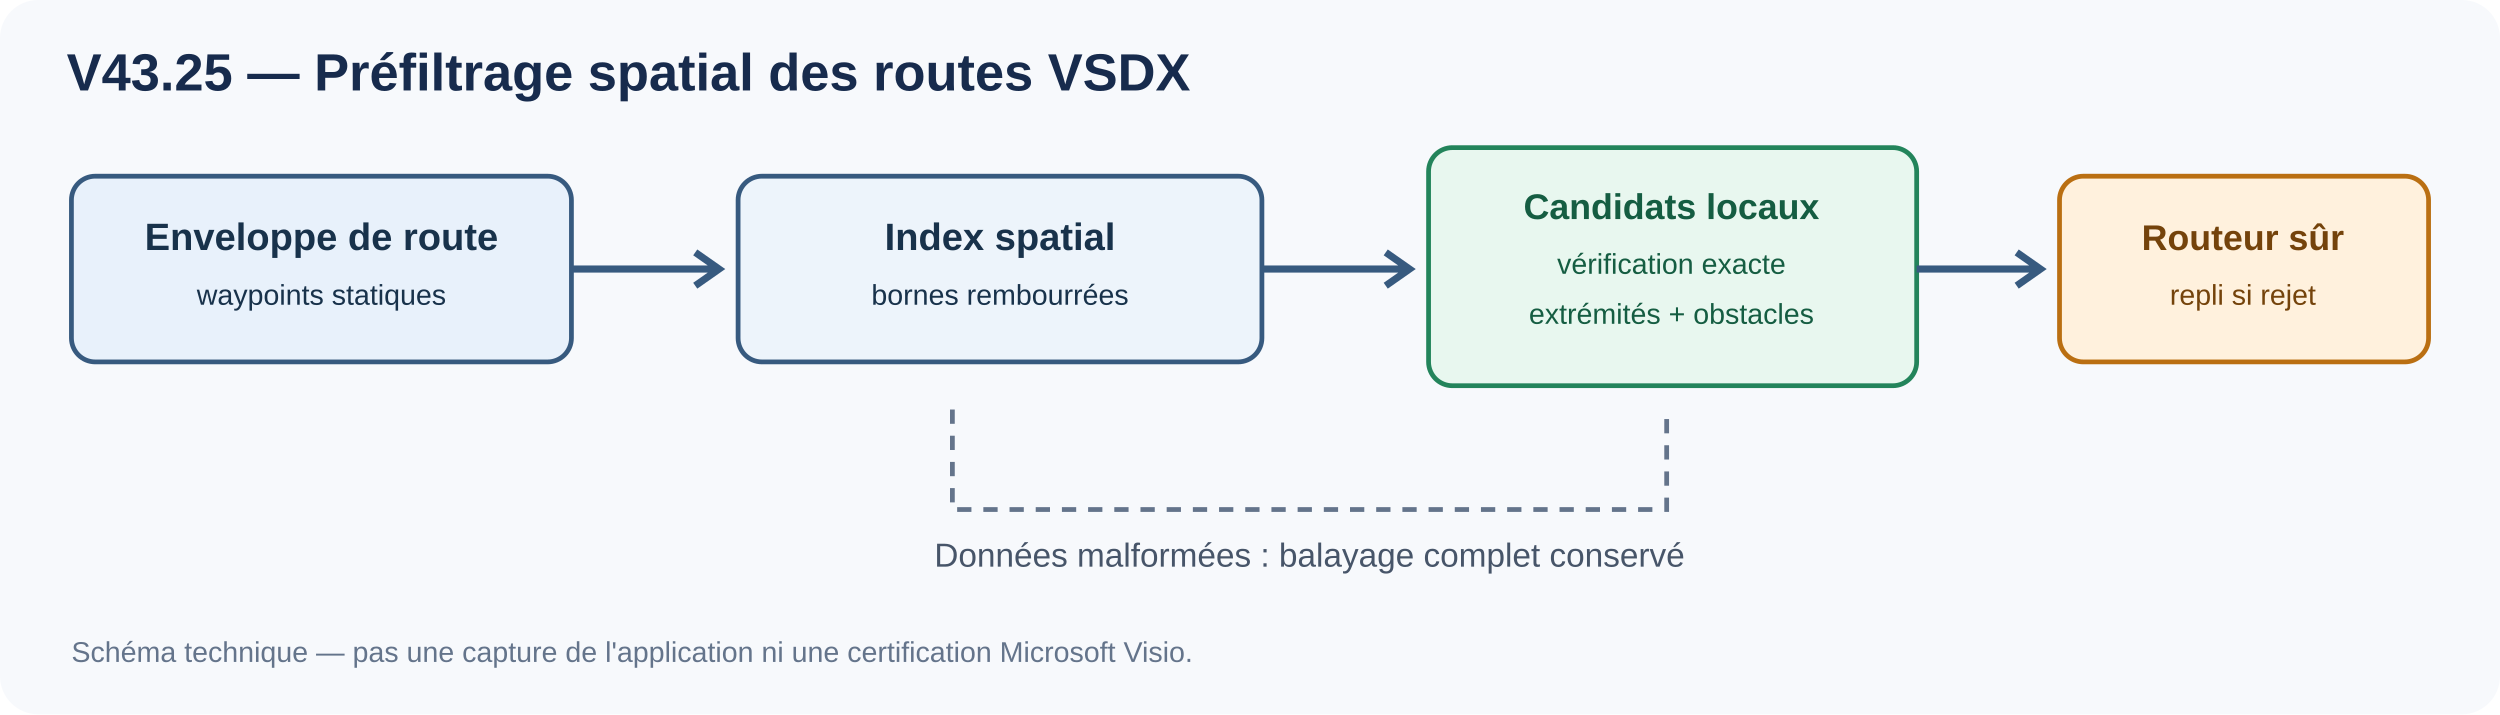
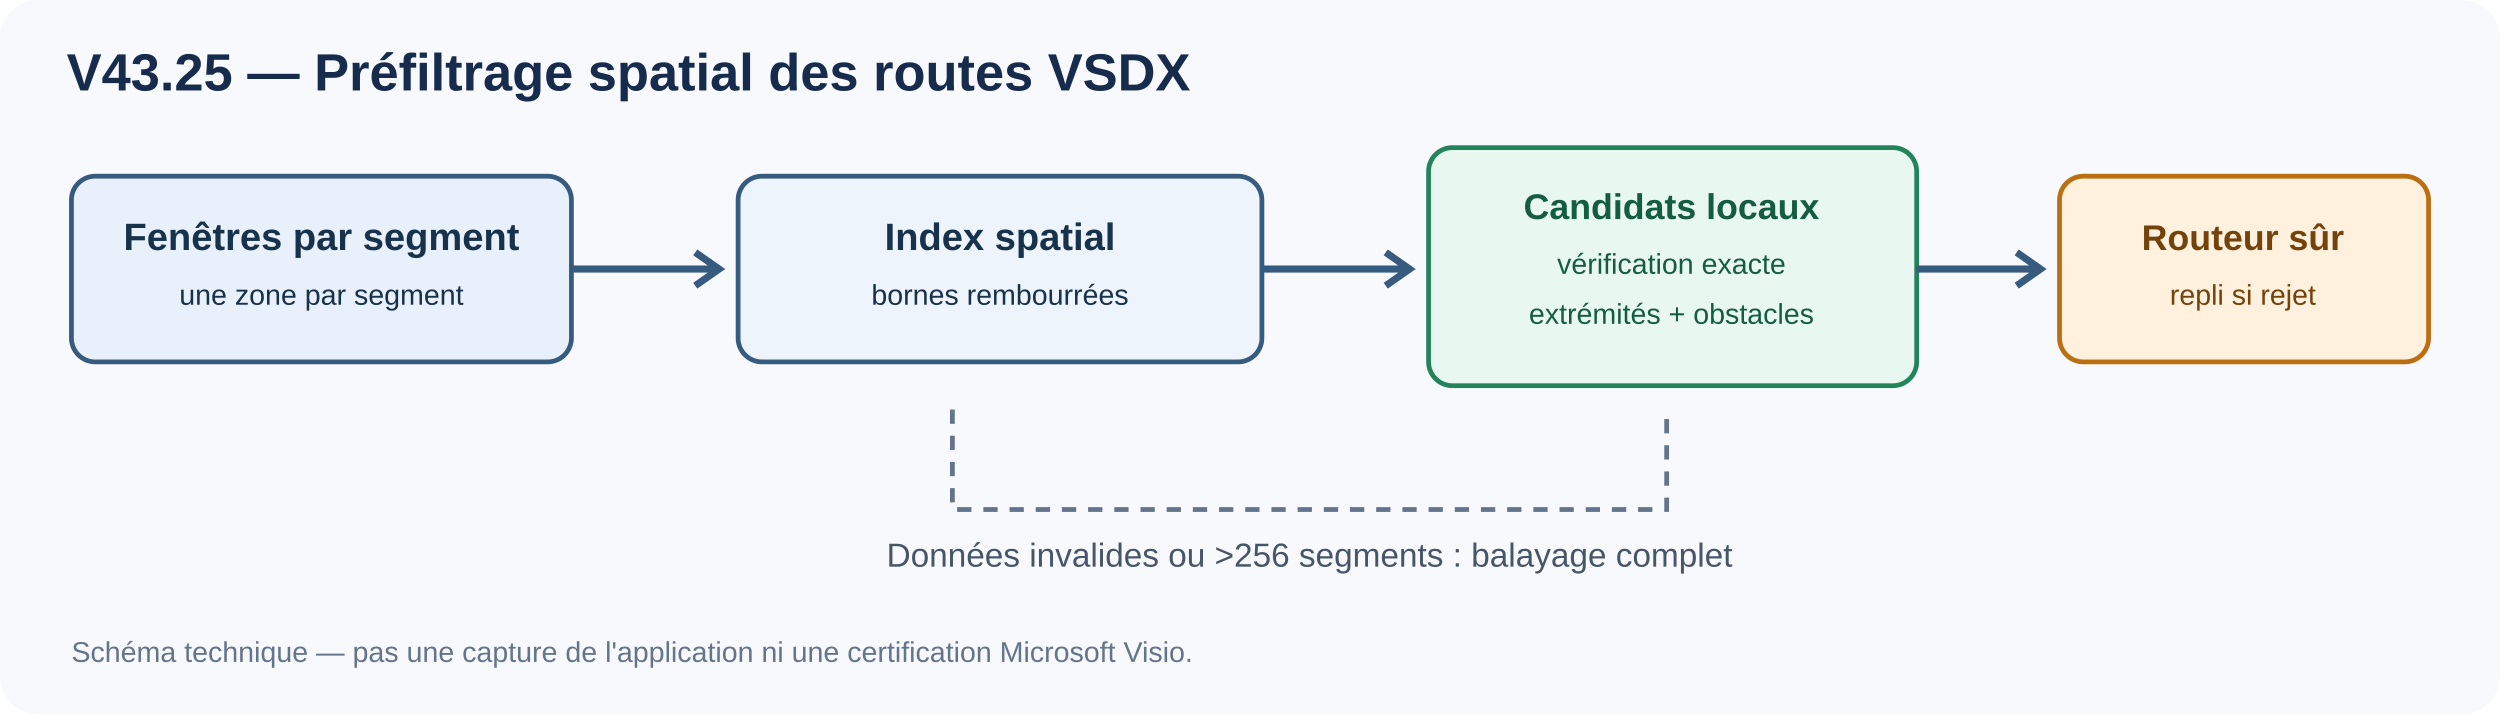
<svg xmlns="http://www.w3.org/2000/svg" width="1050" height="300" viewBox="0 0 1050 300" role="img" aria-labelledby="title desc">
  <rect width="1050" height="300" rx="16" fill="#f7f9fc" />
  <text x="28" y="38" font-family="Segoe UI,Arial,sans-serif" font-size="22" font-weight="700" fill="#172b4d">V43.25 — Préfiltrage spatial des routes VSDX</text>
  <rect x="30" y="74" width="210" height="78" rx="10" fill="#e8f1fb" stroke="#375a7f" stroke-width="2" />
-   <text x="135" y="105" text-anchor="middle" font-family="Segoe UI,Arial" font-size="16" font-weight="700" fill="#18324b">Enveloppe de route</text>
-   <text x="135" y="128" text-anchor="middle" font-family="Segoe UI,Arial" font-size="12" fill="#18324b">waypoints statiques</text>
+   <text x="135" y="105" text-anchor="middle" font-family="Segoe UI,Arial" font-size="16" font-weight="700" fill="#18324b">Fenêtres par segment</text>
+   <text x="135" y="128" text-anchor="middle" font-family="Segoe UI,Arial" font-size="12" fill="#18324b">une zone par segment</text>
  <path d="M240 113 H300 M292 106 L302 113 L292 120" stroke="#375a7f" stroke-width="3" fill="none" />
  <rect x="310" y="74" width="220" height="78" rx="10" fill="#edf4fb" stroke="#375a7f" stroke-width="2" />
  <text x="420" y="105" text-anchor="middle" font-family="Segoe UI,Arial" font-size="16" font-weight="700" fill="#18324b">Index spatial</text>
  <text x="420" y="128" text-anchor="middle" font-family="Segoe UI,Arial" font-size="12" fill="#18324b">bornes rembourrées</text>
  <path d="M530 113 H590 M582 106 L592 113 L582 120" stroke="#375a7f" stroke-width="3" fill="none" />
  <rect x="600" y="62" width="205" height="100" rx="10" fill="#e8f7ef" stroke="#23845b" stroke-width="2" />
  <text x="702" y="92" text-anchor="middle" font-family="Segoe UI,Arial" font-size="15" font-weight="700" fill="#155d42">Candidats locaux</text>
  <text x="702" y="115" text-anchor="middle" font-family="Segoe UI,Arial" font-size="12" fill="#155d42">vérification exacte</text>
  <text x="702" y="136" text-anchor="middle" font-family="Segoe UI,Arial" font-size="12" fill="#155d42">extrémités + obstacles</text>
  <path d="M805 113 H855 M847 106 L857 113 L847 120" stroke="#375a7f" stroke-width="3" fill="none" />
  <rect x="865" y="74" width="155" height="78" rx="10" fill="#fff1dd" stroke="#ba6f12" stroke-width="2" />
  <text x="942" y="105" text-anchor="middle" font-family="Segoe UI,Arial" font-size="15" font-weight="700" fill="#74430b">Routeur sûr</text>
  <text x="942" y="128" text-anchor="middle" font-family="Segoe UI,Arial" font-size="12" fill="#74430b">repli si rejet</text>
  <path d="M400 172 V214 H700 V172" stroke="#64748b" stroke-width="2" stroke-dasharray="6 5" fill="none" />
-   <text x="550" y="238" text-anchor="middle" font-family="Segoe UI,Arial" font-size="14" fill="#475569">Données malformées : balayage complet conservé</text>
+   <text x="550" y="238" text-anchor="middle" font-family="Segoe UI,Arial" font-size="14" fill="#475569">Données invalides ou &gt;256 segments : balayage complet</text>
  <text x="30" y="278" font-family="Segoe UI,Arial" font-size="12" fill="#64748b">Schéma technique — pas une capture de l'application ni une certification Microsoft Visio.</text>
</svg>
